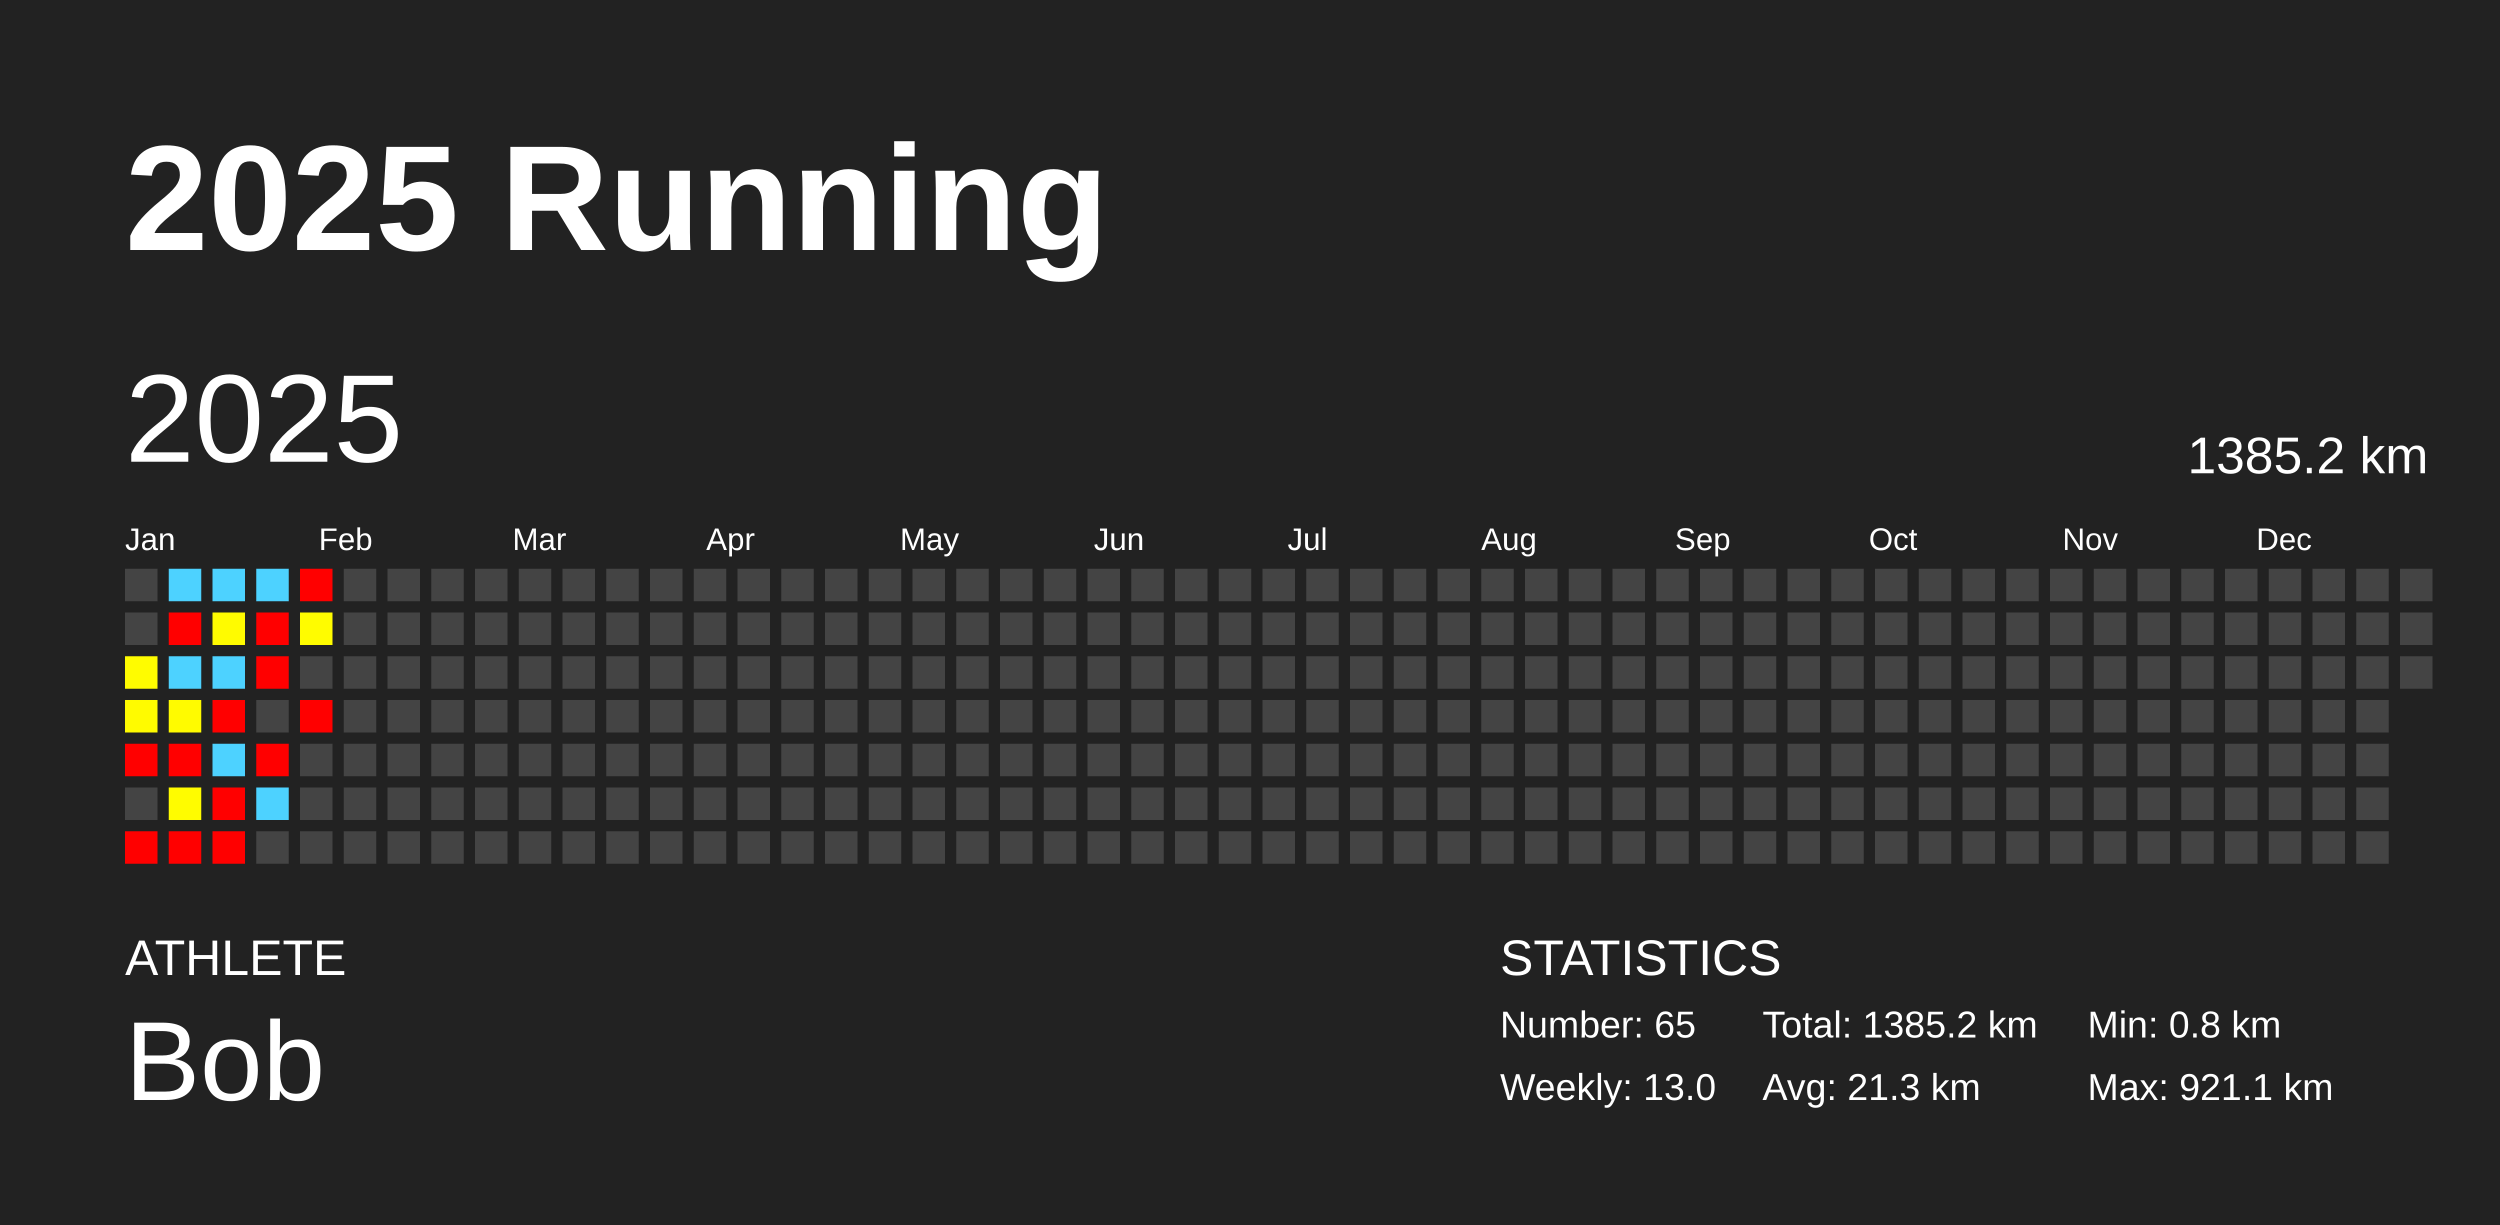
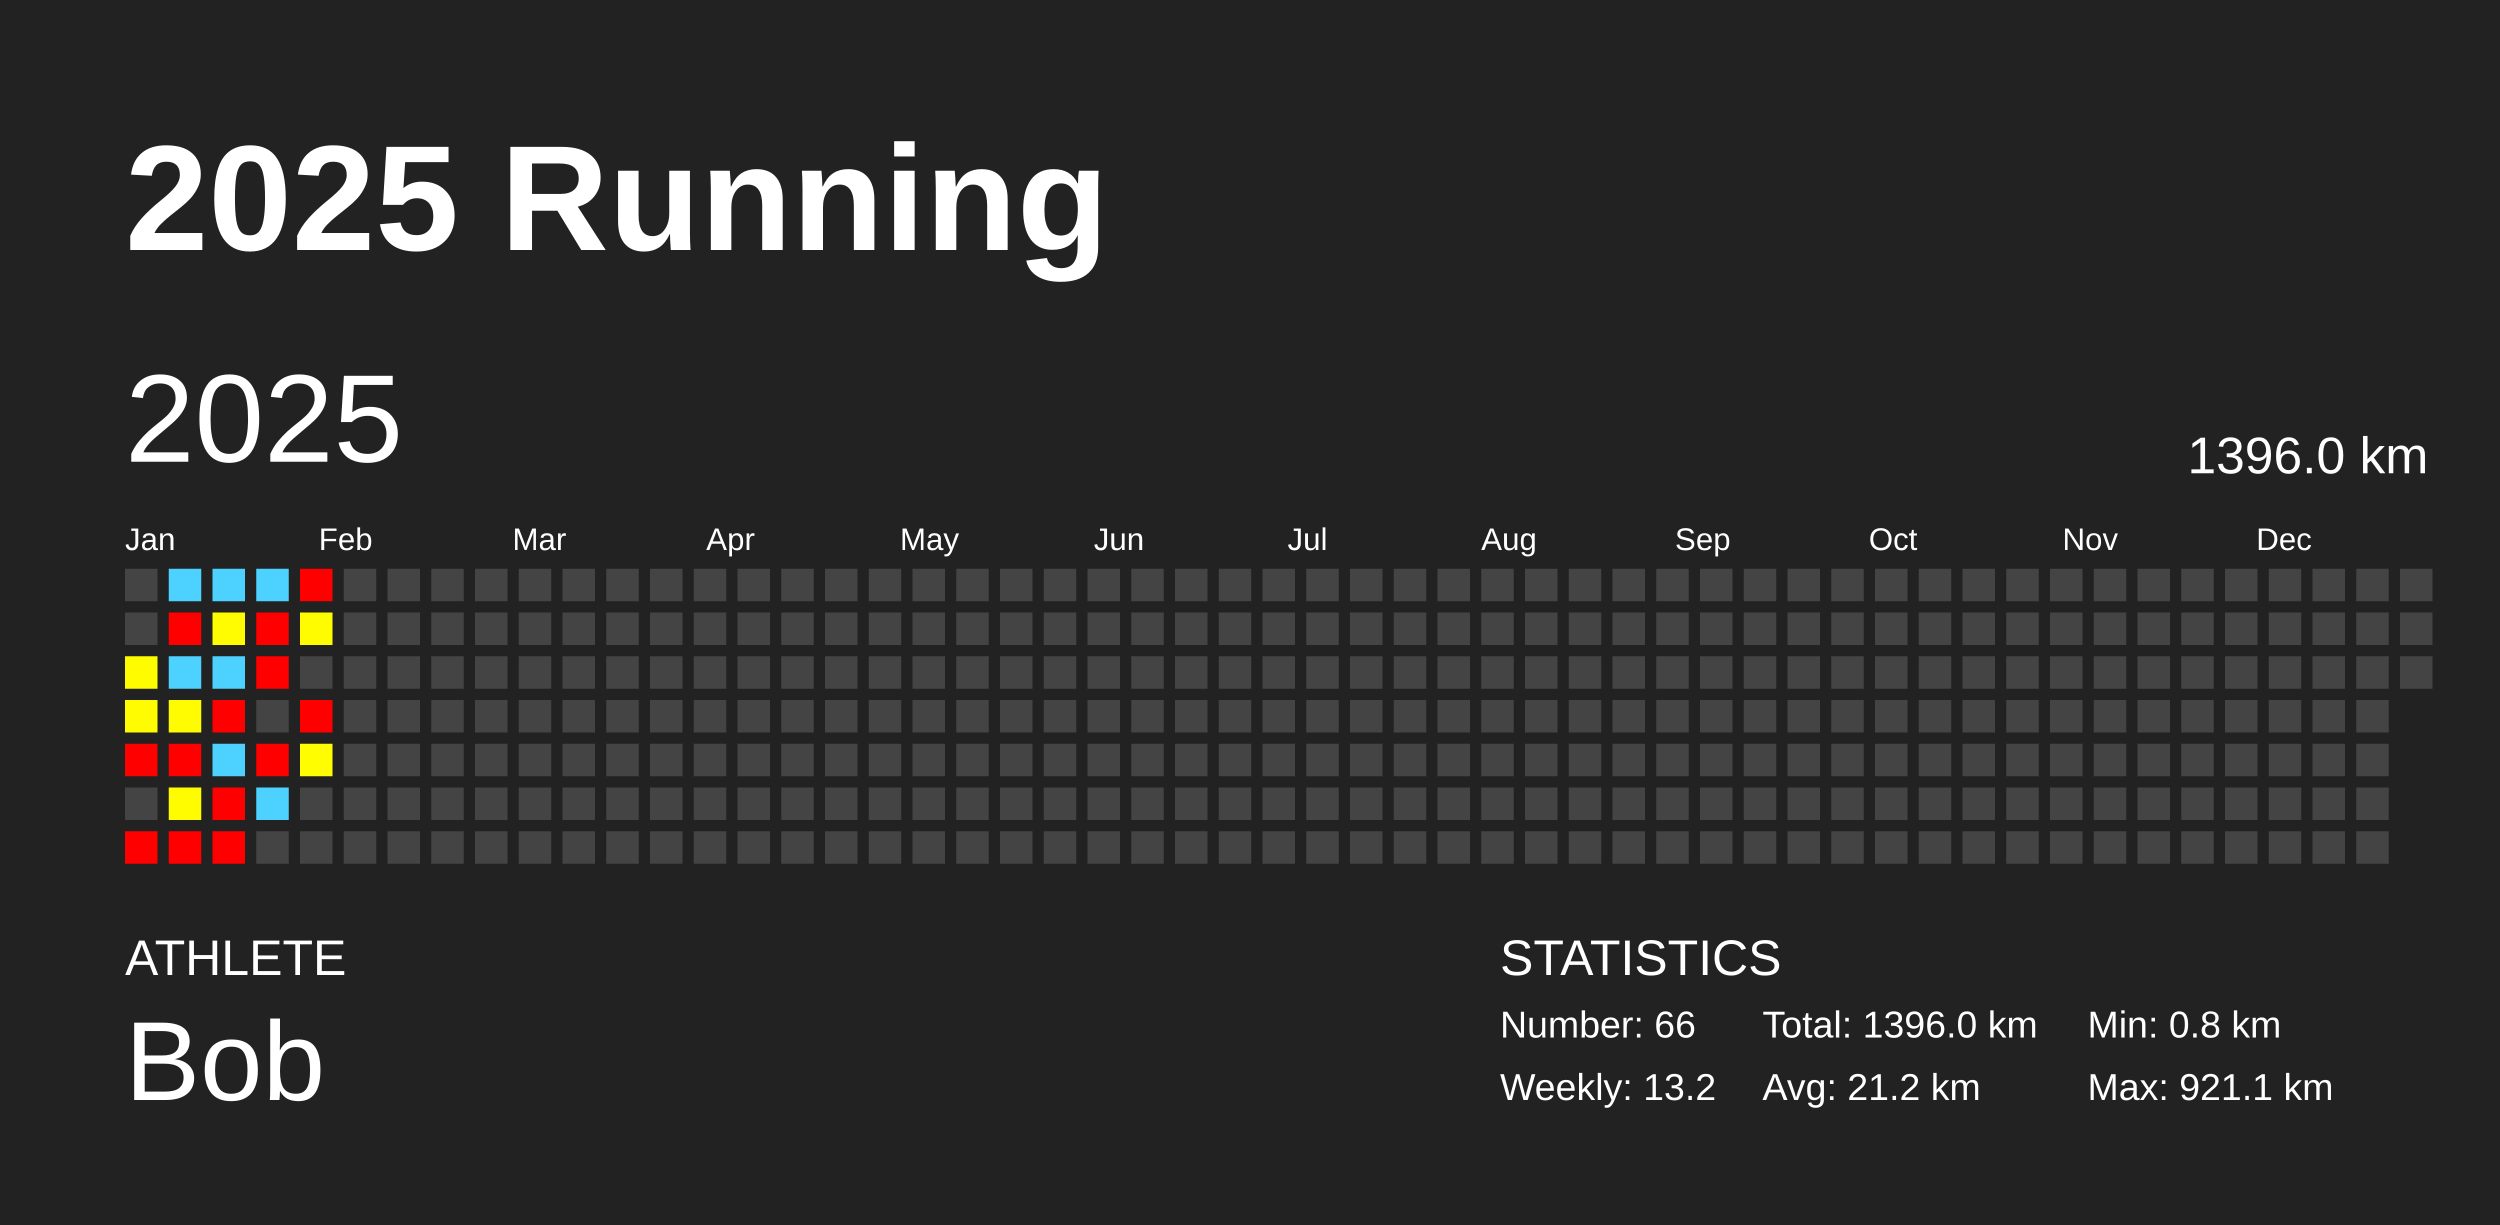
<svg xmlns="http://www.w3.org/2000/svg" baseProfile="full" height="98mm" version="1.1" viewBox="0,0,200,98" width="200mm">
  <defs />
  <rect fill="#222222" height="98" width="200" x="0" y="0" />
  <text fill="#FFFFFF" style="font-size:12px; font-family:Arial; font-weight:bold;" x="10" y="20">2025 Running</text>
  <text fill="#FFFFFF" style="font-size:4px; font-family:Arial" x="10" y="78">ATHLETE</text>
  <text fill="#FFFFFF" style="font-size:9px; font-family:Arial" x="10" y="88">Bob</text>
  <text fill="#FFFFFF" style="font-size:4px; font-family:Arial" x="120" y="78">STATISTICS</text>
-   <text fill="#FFFFFF" style="font-size:3px; font-family:Arial" x="120" y="83">Number: 65</text>
-   <text fill="#FFFFFF" style="font-size:3px; font-family:Arial" x="120" y="88">Weekly: 13.0</text>
-   <text fill="#FFFFFF" style="font-size:3px; font-family:Arial" x="141" y="83">Total: 1385.2 km</text>
-   <text fill="#FFFFFF" style="font-size:3px; font-family:Arial" x="141" y="88">Avg: 21.3 km</text>
+   <text fill="#FFFFFF" style="font-size:3px; font-family:Arial" x="120" y="83">Number: 66</text>
+   <text fill="#FFFFFF" style="font-size:3px; font-family:Arial" x="120" y="88">Weekly: 13.2</text>
+   <text fill="#FFFFFF" style="font-size:3px; font-family:Arial" x="141" y="83">Total: 1396.0 km</text>
+   <text fill="#FFFFFF" style="font-size:3px; font-family:Arial" x="141" y="88">Avg: 21.2 km</text>
  <text fill="#FFFFFF" style="font-size:3px; font-family:Arial" x="167" y="83">Min: 0.8 km</text>
  <text fill="#FFFFFF" style="font-size:3px; font-family:Arial" x="167" y="88">Max: 921.1 km</text>
  <text dominant-baseline="hanging" fill="#FFFFFF" style="font-size:10.0px; font-family:Arial;" x="10" y="30">2025</text>
-   <text dominant-baseline="hanging" fill="#FFFFFF" style="font-size:4.125px; font-family:Arial;" x="175" y="35">1385.2 km</text>
+   <text dominant-baseline="hanging" fill="#FFFFFF" style="font-size:4.125px; font-family:Arial;" x="175" y="35">1396.0 km</text>
  <text fill="#FFFFFF" style="font-size:2.5px; font-family:Arial" x="10.0" y="44">Jan</text>
  <text fill="#FFFFFF" style="font-size:2.5px; font-family:Arial" x="25.5" y="44">Feb</text>
  <text fill="#FFFFFF" style="font-size:2.5px; font-family:Arial" x="41.0" y="44">Mar</text>
  <text fill="#FFFFFF" style="font-size:2.5px; font-family:Arial" x="56.5" y="44">Apr</text>
  <text fill="#FFFFFF" style="font-size:2.5px; font-family:Arial" x="72.0" y="44">May</text>
  <text fill="#FFFFFF" style="font-size:2.5px; font-family:Arial" x="87.5" y="44">Jun</text>
  <text fill="#FFFFFF" style="font-size:2.5px; font-family:Arial" x="103.0" y="44">Jul</text>
  <text fill="#FFFFFF" style="font-size:2.5px; font-family:Arial" x="118.5" y="44">Aug</text>
  <text fill="#FFFFFF" style="font-size:2.5px; font-family:Arial" x="134.0" y="44">Sep</text>
  <text fill="#FFFFFF" style="font-size:2.5px; font-family:Arial" x="149.5" y="44">Oct</text>
  <text fill="#FFFFFF" style="font-size:2.5px; font-family:Arial" x="165.0" y="44">Nov</text>
  <text fill="#FFFFFF" style="font-size:2.5px; font-family:Arial" x="180.5" y="44">Dec</text>
  <rect fill="#444444" height="2.6" width="2.6" x="10.0" y="45.5" />
  <rect fill="#444444" height="2.6" width="2.6" x="10.0" y="49.0" />
  <rect fill="#fffc00" height="2.6" width="2.6" x="10.0" y="52.5" />
  <rect fill="#fffb00" height="2.6" width="2.6" x="10.0" y="56.0" />
  <rect fill="red" height="2.6" width="2.6" x="10.0" y="59.5" />
  <rect fill="#444444" height="2.6" width="2.6" x="10.0" y="63.0" />
  <rect fill="red" height="2.6" width="2.6" x="10.0" y="66.5" />
  <rect fill="#4dd2ff" height="2.6" width="2.6" x="13.5" y="45.5" />
  <rect fill="red" height="2.6" width="2.6" x="13.5" y="49.0" />
  <rect fill="#4dd2ff" height="2.6" width="2.6" x="13.5" y="52.5" />
  <rect fill="#fffb00" height="2.6" width="2.6" x="13.5" y="56.0" />
  <rect fill="red" height="2.6" width="2.6" x="13.5" y="59.5" />
  <rect fill="#fffc00" height="2.6" width="2.6" x="13.5" y="63.0" />
  <rect fill="red" height="2.6" width="2.6" x="13.5" y="66.5" />
  <rect fill="#4dd2ff" height="2.6" width="2.6" x="17.0" y="45.5" />
  <rect fill="#fffb00" height="2.6" width="2.6" x="17.0" y="49.0" />
  <rect fill="#4dd2ff" height="2.6" width="2.6" x="17.0" y="52.5" />
  <rect fill="red" height="2.6" width="2.6" x="17.0" y="56.0" />
  <rect fill="#4dd2ff" height="2.6" width="2.6" x="17.0" y="59.5" />
  <rect fill="red" height="2.6" width="2.6" x="17.0" y="63.0" />
  <rect fill="red" height="2.6" width="2.6" x="17.0" y="66.5" />
  <rect fill="#4dd2ff" height="2.6" width="2.6" x="20.5" y="45.5" />
  <rect fill="red" height="2.6" width="2.6" x="20.5" y="49.0" />
  <rect fill="red" height="2.6" width="2.6" x="20.5" y="52.5" />
  <rect fill="#444444" height="2.6" width="2.6" x="20.5" y="56.0" />
  <rect fill="red" height="2.6" width="2.6" x="20.5" y="59.5" />
  <rect fill="#4dd2ff" height="2.6" width="2.6" x="20.5" y="63.0" />
  <rect fill="#444444" height="2.6" width="2.6" x="20.5" y="66.5" />
  <rect fill="red" height="2.6" width="2.6" x="24.0" y="45.5" />
  <rect fill="#fffc00" height="2.6" width="2.6" x="24.0" y="49.0" />
  <rect fill="#444444" height="2.6" width="2.6" x="24.0" y="52.5" />
  <rect fill="red" height="2.6" width="2.6" x="24.0" y="56.0" />
-   <rect fill="#444444" height="2.6" width="2.6" x="24.0" y="59.5" />
+   <rect fill="#fffd00" height="2.6" width="2.6" x="24.0" y="59.5" />
  <rect fill="#444444" height="2.6" width="2.6" x="24.0" y="63.0" />
  <rect fill="#444444" height="2.6" width="2.6" x="24.0" y="66.5" />
  <rect fill="#444444" height="2.6" width="2.6" x="27.5" y="45.5" />
  <rect fill="#444444" height="2.6" width="2.6" x="27.5" y="49.0" />
  <rect fill="#444444" height="2.6" width="2.6" x="27.5" y="52.5" />
  <rect fill="#444444" height="2.6" width="2.6" x="27.5" y="56.0" />
  <rect fill="#444444" height="2.6" width="2.6" x="27.5" y="59.5" />
  <rect fill="#444444" height="2.6" width="2.6" x="27.5" y="63.0" />
  <rect fill="#444444" height="2.6" width="2.6" x="27.5" y="66.5" />
  <rect fill="#444444" height="2.6" width="2.6" x="31.0" y="45.5" />
  <rect fill="#444444" height="2.6" width="2.6" x="31.0" y="49.0" />
  <rect fill="#444444" height="2.6" width="2.6" x="31.0" y="52.5" />
  <rect fill="#444444" height="2.6" width="2.6" x="31.0" y="56.0" />
  <rect fill="#444444" height="2.6" width="2.6" x="31.0" y="59.5" />
  <rect fill="#444444" height="2.6" width="2.6" x="31.0" y="63.0" />
  <rect fill="#444444" height="2.6" width="2.6" x="31.0" y="66.5" />
  <rect fill="#444444" height="2.6" width="2.6" x="34.5" y="45.5" />
  <rect fill="#444444" height="2.6" width="2.6" x="34.5" y="49.0" />
  <rect fill="#444444" height="2.6" width="2.6" x="34.5" y="52.5" />
  <rect fill="#444444" height="2.6" width="2.6" x="34.5" y="56.0" />
  <rect fill="#444444" height="2.6" width="2.6" x="34.5" y="59.5" />
  <rect fill="#444444" height="2.6" width="2.6" x="34.5" y="63.0" />
  <rect fill="#444444" height="2.6" width="2.6" x="34.5" y="66.5" />
  <rect fill="#444444" height="2.6" width="2.6" x="38.0" y="45.5" />
  <rect fill="#444444" height="2.6" width="2.6" x="38.0" y="49.0" />
  <rect fill="#444444" height="2.6" width="2.6" x="38.0" y="52.5" />
  <rect fill="#444444" height="2.6" width="2.6" x="38.0" y="56.0" />
  <rect fill="#444444" height="2.6" width="2.6" x="38.0" y="59.5" />
  <rect fill="#444444" height="2.6" width="2.6" x="38.0" y="63.0" />
  <rect fill="#444444" height="2.6" width="2.6" x="38.0" y="66.5" />
  <rect fill="#444444" height="2.6" width="2.6" x="41.5" y="45.5" />
  <rect fill="#444444" height="2.6" width="2.6" x="41.5" y="49.0" />
  <rect fill="#444444" height="2.6" width="2.6" x="41.5" y="52.5" />
  <rect fill="#444444" height="2.6" width="2.6" x="41.5" y="56.0" />
  <rect fill="#444444" height="2.6" width="2.6" x="41.5" y="59.5" />
  <rect fill="#444444" height="2.6" width="2.6" x="41.5" y="63.0" />
  <rect fill="#444444" height="2.6" width="2.6" x="41.5" y="66.5" />
  <rect fill="#444444" height="2.6" width="2.6" x="45.0" y="45.5" />
  <rect fill="#444444" height="2.6" width="2.6" x="45.0" y="49.0" />
  <rect fill="#444444" height="2.6" width="2.6" x="45.0" y="52.5" />
  <rect fill="#444444" height="2.6" width="2.6" x="45.0" y="56.0" />
  <rect fill="#444444" height="2.6" width="2.6" x="45.0" y="59.5" />
  <rect fill="#444444" height="2.6" width="2.6" x="45.0" y="63.0" />
  <rect fill="#444444" height="2.6" width="2.6" x="45.0" y="66.5" />
  <rect fill="#444444" height="2.6" width="2.6" x="48.5" y="45.5" />
  <rect fill="#444444" height="2.6" width="2.6" x="48.5" y="49.0" />
  <rect fill="#444444" height="2.6" width="2.6" x="48.5" y="52.5" />
  <rect fill="#444444" height="2.6" width="2.6" x="48.5" y="56.0" />
  <rect fill="#444444" height="2.6" width="2.6" x="48.5" y="59.5" />
  <rect fill="#444444" height="2.6" width="2.6" x="48.5" y="63.0" />
  <rect fill="#444444" height="2.6" width="2.6" x="48.5" y="66.5" />
  <rect fill="#444444" height="2.6" width="2.6" x="52.0" y="45.5" />
  <rect fill="#444444" height="2.6" width="2.6" x="52.0" y="49.0" />
  <rect fill="#444444" height="2.6" width="2.6" x="52.0" y="52.5" />
  <rect fill="#444444" height="2.6" width="2.6" x="52.0" y="56.0" />
  <rect fill="#444444" height="2.6" width="2.6" x="52.0" y="59.5" />
  <rect fill="#444444" height="2.6" width="2.6" x="52.0" y="63.0" />
  <rect fill="#444444" height="2.6" width="2.6" x="52.0" y="66.5" />
  <rect fill="#444444" height="2.6" width="2.6" x="55.5" y="45.5" />
  <rect fill="#444444" height="2.6" width="2.6" x="55.5" y="49.0" />
  <rect fill="#444444" height="2.6" width="2.6" x="55.5" y="52.5" />
  <rect fill="#444444" height="2.6" width="2.6" x="55.5" y="56.0" />
  <rect fill="#444444" height="2.6" width="2.6" x="55.5" y="59.5" />
  <rect fill="#444444" height="2.6" width="2.6" x="55.5" y="63.0" />
  <rect fill="#444444" height="2.6" width="2.6" x="55.5" y="66.5" />
  <rect fill="#444444" height="2.6" width="2.6" x="59.0" y="45.5" />
  <rect fill="#444444" height="2.6" width="2.6" x="59.0" y="49.0" />
  <rect fill="#444444" height="2.6" width="2.6" x="59.0" y="52.5" />
  <rect fill="#444444" height="2.6" width="2.6" x="59.0" y="56.0" />
  <rect fill="#444444" height="2.6" width="2.6" x="59.0" y="59.5" />
  <rect fill="#444444" height="2.6" width="2.6" x="59.0" y="63.0" />
  <rect fill="#444444" height="2.6" width="2.6" x="59.0" y="66.5" />
  <rect fill="#444444" height="2.6" width="2.6" x="62.5" y="45.5" />
  <rect fill="#444444" height="2.6" width="2.6" x="62.5" y="49.0" />
  <rect fill="#444444" height="2.6" width="2.6" x="62.5" y="52.5" />
  <rect fill="#444444" height="2.6" width="2.6" x="62.5" y="56.0" />
  <rect fill="#444444" height="2.6" width="2.6" x="62.5" y="59.5" />
  <rect fill="#444444" height="2.6" width="2.6" x="62.5" y="63.0" />
  <rect fill="#444444" height="2.6" width="2.6" x="62.5" y="66.5" />
  <rect fill="#444444" height="2.6" width="2.6" x="66.0" y="45.5" />
  <rect fill="#444444" height="2.6" width="2.6" x="66.0" y="49.0" />
  <rect fill="#444444" height="2.6" width="2.6" x="66.0" y="52.5" />
  <rect fill="#444444" height="2.6" width="2.6" x="66.0" y="56.0" />
  <rect fill="#444444" height="2.6" width="2.6" x="66.0" y="59.5" />
  <rect fill="#444444" height="2.6" width="2.6" x="66.0" y="63.0" />
  <rect fill="#444444" height="2.6" width="2.6" x="66.0" y="66.5" />
  <rect fill="#444444" height="2.6" width="2.6" x="69.5" y="45.5" />
  <rect fill="#444444" height="2.6" width="2.6" x="69.5" y="49.0" />
  <rect fill="#444444" height="2.6" width="2.6" x="69.5" y="52.5" />
  <rect fill="#444444" height="2.6" width="2.6" x="69.5" y="56.0" />
  <rect fill="#444444" height="2.6" width="2.6" x="69.5" y="59.5" />
  <rect fill="#444444" height="2.6" width="2.6" x="69.5" y="63.0" />
  <rect fill="#444444" height="2.6" width="2.6" x="69.5" y="66.5" />
  <rect fill="#444444" height="2.6" width="2.6" x="73.0" y="45.5" />
  <rect fill="#444444" height="2.6" width="2.6" x="73.0" y="49.0" />
  <rect fill="#444444" height="2.6" width="2.6" x="73.0" y="52.5" />
  <rect fill="#444444" height="2.6" width="2.6" x="73.0" y="56.0" />
  <rect fill="#444444" height="2.6" width="2.6" x="73.0" y="59.5" />
  <rect fill="#444444" height="2.6" width="2.6" x="73.0" y="63.0" />
  <rect fill="#444444" height="2.6" width="2.6" x="73.0" y="66.5" />
  <rect fill="#444444" height="2.6" width="2.6" x="76.5" y="45.5" />
  <rect fill="#444444" height="2.6" width="2.6" x="76.5" y="49.0" />
  <rect fill="#444444" height="2.6" width="2.6" x="76.5" y="52.5" />
  <rect fill="#444444" height="2.6" width="2.6" x="76.5" y="56.0" />
  <rect fill="#444444" height="2.6" width="2.6" x="76.5" y="59.5" />
  <rect fill="#444444" height="2.6" width="2.6" x="76.5" y="63.0" />
  <rect fill="#444444" height="2.6" width="2.6" x="76.5" y="66.5" />
  <rect fill="#444444" height="2.6" width="2.6" x="80.0" y="45.5" />
  <rect fill="#444444" height="2.6" width="2.6" x="80.0" y="49.0" />
  <rect fill="#444444" height="2.6" width="2.6" x="80.0" y="52.5" />
  <rect fill="#444444" height="2.6" width="2.6" x="80.0" y="56.0" />
  <rect fill="#444444" height="2.6" width="2.6" x="80.0" y="59.5" />
  <rect fill="#444444" height="2.6" width="2.6" x="80.0" y="63.0" />
  <rect fill="#444444" height="2.6" width="2.6" x="80.0" y="66.5" />
  <rect fill="#444444" height="2.6" width="2.6" x="83.5" y="45.5" />
  <rect fill="#444444" height="2.6" width="2.6" x="83.5" y="49.0" />
  <rect fill="#444444" height="2.6" width="2.6" x="83.5" y="52.5" />
  <rect fill="#444444" height="2.6" width="2.6" x="83.5" y="56.0" />
  <rect fill="#444444" height="2.6" width="2.6" x="83.5" y="59.5" />
  <rect fill="#444444" height="2.6" width="2.6" x="83.5" y="63.0" />
  <rect fill="#444444" height="2.6" width="2.6" x="83.5" y="66.5" />
  <rect fill="#444444" height="2.6" width="2.6" x="87.0" y="45.5" />
  <rect fill="#444444" height="2.6" width="2.6" x="87.0" y="49.0" />
  <rect fill="#444444" height="2.6" width="2.6" x="87.0" y="52.5" />
  <rect fill="#444444" height="2.6" width="2.6" x="87.0" y="56.0" />
  <rect fill="#444444" height="2.6" width="2.6" x="87.0" y="59.5" />
  <rect fill="#444444" height="2.6" width="2.6" x="87.0" y="63.0" />
  <rect fill="#444444" height="2.6" width="2.6" x="87.0" y="66.5" />
  <rect fill="#444444" height="2.6" width="2.6" x="90.5" y="45.5" />
  <rect fill="#444444" height="2.6" width="2.6" x="90.5" y="49.0" />
  <rect fill="#444444" height="2.6" width="2.6" x="90.5" y="52.5" />
  <rect fill="#444444" height="2.6" width="2.6" x="90.5" y="56.0" />
  <rect fill="#444444" height="2.6" width="2.6" x="90.5" y="59.5" />
  <rect fill="#444444" height="2.6" width="2.6" x="90.5" y="63.0" />
  <rect fill="#444444" height="2.6" width="2.6" x="90.5" y="66.5" />
  <rect fill="#444444" height="2.6" width="2.6" x="94.0" y="45.5" />
  <rect fill="#444444" height="2.6" width="2.6" x="94.0" y="49.0" />
  <rect fill="#444444" height="2.6" width="2.6" x="94.0" y="52.5" />
  <rect fill="#444444" height="2.6" width="2.6" x="94.0" y="56.0" />
  <rect fill="#444444" height="2.6" width="2.6" x="94.0" y="59.5" />
  <rect fill="#444444" height="2.6" width="2.6" x="94.0" y="63.0" />
  <rect fill="#444444" height="2.6" width="2.6" x="94.0" y="66.5" />
  <rect fill="#444444" height="2.6" width="2.6" x="97.5" y="45.5" />
  <rect fill="#444444" height="2.6" width="2.6" x="97.5" y="49.0" />
  <rect fill="#444444" height="2.6" width="2.6" x="97.5" y="52.5" />
  <rect fill="#444444" height="2.6" width="2.6" x="97.5" y="56.0" />
  <rect fill="#444444" height="2.6" width="2.6" x="97.5" y="59.5" />
  <rect fill="#444444" height="2.6" width="2.6" x="97.5" y="63.0" />
  <rect fill="#444444" height="2.6" width="2.6" x="97.5" y="66.5" />
  <rect fill="#444444" height="2.6" width="2.6" x="101.0" y="45.5" />
  <rect fill="#444444" height="2.6" width="2.6" x="101.0" y="49.0" />
  <rect fill="#444444" height="2.6" width="2.6" x="101.0" y="52.5" />
  <rect fill="#444444" height="2.6" width="2.6" x="101.0" y="56.0" />
  <rect fill="#444444" height="2.6" width="2.6" x="101.0" y="59.5" />
  <rect fill="#444444" height="2.6" width="2.6" x="101.0" y="63.0" />
  <rect fill="#444444" height="2.6" width="2.6" x="101.0" y="66.5" />
  <rect fill="#444444" height="2.6" width="2.6" x="104.5" y="45.5" />
  <rect fill="#444444" height="2.6" width="2.6" x="104.5" y="49.0" />
  <rect fill="#444444" height="2.6" width="2.6" x="104.5" y="52.5" />
  <rect fill="#444444" height="2.6" width="2.6" x="104.5" y="56.0" />
  <rect fill="#444444" height="2.6" width="2.6" x="104.5" y="59.5" />
  <rect fill="#444444" height="2.6" width="2.6" x="104.5" y="63.0" />
  <rect fill="#444444" height="2.6" width="2.6" x="104.5" y="66.5" />
  <rect fill="#444444" height="2.6" width="2.6" x="108.0" y="45.5" />
  <rect fill="#444444" height="2.6" width="2.6" x="108.0" y="49.0" />
  <rect fill="#444444" height="2.6" width="2.6" x="108.0" y="52.5" />
  <rect fill="#444444" height="2.6" width="2.6" x="108.0" y="56.0" />
  <rect fill="#444444" height="2.6" width="2.6" x="108.0" y="59.5" />
  <rect fill="#444444" height="2.6" width="2.6" x="108.0" y="63.0" />
  <rect fill="#444444" height="2.6" width="2.6" x="108.0" y="66.5" />
  <rect fill="#444444" height="2.6" width="2.6" x="111.5" y="45.5" />
  <rect fill="#444444" height="2.6" width="2.6" x="111.5" y="49.0" />
  <rect fill="#444444" height="2.6" width="2.6" x="111.5" y="52.5" />
  <rect fill="#444444" height="2.6" width="2.6" x="111.5" y="56.0" />
  <rect fill="#444444" height="2.6" width="2.6" x="111.5" y="59.5" />
  <rect fill="#444444" height="2.6" width="2.6" x="111.5" y="63.0" />
  <rect fill="#444444" height="2.6" width="2.6" x="111.5" y="66.5" />
  <rect fill="#444444" height="2.6" width="2.6" x="115.0" y="45.5" />
  <rect fill="#444444" height="2.6" width="2.6" x="115.0" y="49.0" />
  <rect fill="#444444" height="2.6" width="2.6" x="115.0" y="52.5" />
  <rect fill="#444444" height="2.6" width="2.6" x="115.0" y="56.0" />
  <rect fill="#444444" height="2.6" width="2.6" x="115.0" y="59.5" />
  <rect fill="#444444" height="2.6" width="2.6" x="115.0" y="63.0" />
  <rect fill="#444444" height="2.6" width="2.6" x="115.0" y="66.5" />
  <rect fill="#444444" height="2.6" width="2.6" x="118.5" y="45.5" />
  <rect fill="#444444" height="2.6" width="2.6" x="118.5" y="49.0" />
  <rect fill="#444444" height="2.6" width="2.6" x="118.5" y="52.5" />
  <rect fill="#444444" height="2.6" width="2.6" x="118.5" y="56.0" />
  <rect fill="#444444" height="2.6" width="2.6" x="118.5" y="59.5" />
  <rect fill="#444444" height="2.6" width="2.6" x="118.5" y="63.0" />
  <rect fill="#444444" height="2.6" width="2.6" x="118.5" y="66.5" />
  <rect fill="#444444" height="2.6" width="2.6" x="122.0" y="45.5" />
  <rect fill="#444444" height="2.6" width="2.6" x="122.0" y="49.0" />
  <rect fill="#444444" height="2.6" width="2.6" x="122.0" y="52.5" />
  <rect fill="#444444" height="2.6" width="2.6" x="122.0" y="56.0" />
  <rect fill="#444444" height="2.6" width="2.6" x="122.0" y="59.5" />
  <rect fill="#444444" height="2.6" width="2.6" x="122.0" y="63.0" />
  <rect fill="#444444" height="2.6" width="2.6" x="122.0" y="66.5" />
  <rect fill="#444444" height="2.6" width="2.6" x="125.5" y="45.5" />
  <rect fill="#444444" height="2.6" width="2.6" x="125.5" y="49.0" />
  <rect fill="#444444" height="2.6" width="2.6" x="125.5" y="52.5" />
  <rect fill="#444444" height="2.6" width="2.6" x="125.5" y="56.0" />
  <rect fill="#444444" height="2.6" width="2.6" x="125.5" y="59.5" />
  <rect fill="#444444" height="2.6" width="2.6" x="125.5" y="63.0" />
  <rect fill="#444444" height="2.6" width="2.6" x="125.5" y="66.5" />
  <rect fill="#444444" height="2.6" width="2.6" x="129.0" y="45.5" />
  <rect fill="#444444" height="2.6" width="2.6" x="129.0" y="49.0" />
  <rect fill="#444444" height="2.6" width="2.6" x="129.0" y="52.5" />
  <rect fill="#444444" height="2.6" width="2.6" x="129.0" y="56.0" />
  <rect fill="#444444" height="2.6" width="2.6" x="129.0" y="59.5" />
  <rect fill="#444444" height="2.6" width="2.6" x="129.0" y="63.0" />
  <rect fill="#444444" height="2.6" width="2.6" x="129.0" y="66.5" />
  <rect fill="#444444" height="2.6" width="2.6" x="132.5" y="45.5" />
  <rect fill="#444444" height="2.6" width="2.6" x="132.5" y="49.0" />
  <rect fill="#444444" height="2.6" width="2.6" x="132.5" y="52.5" />
  <rect fill="#444444" height="2.6" width="2.6" x="132.5" y="56.0" />
  <rect fill="#444444" height="2.6" width="2.6" x="132.5" y="59.5" />
  <rect fill="#444444" height="2.6" width="2.6" x="132.5" y="63.0" />
  <rect fill="#444444" height="2.6" width="2.6" x="132.5" y="66.5" />
  <rect fill="#444444" height="2.6" width="2.6" x="136.0" y="45.5" />
  <rect fill="#444444" height="2.6" width="2.6" x="136.0" y="49.0" />
  <rect fill="#444444" height="2.6" width="2.6" x="136.0" y="52.5" />
  <rect fill="#444444" height="2.6" width="2.6" x="136.0" y="56.0" />
  <rect fill="#444444" height="2.6" width="2.6" x="136.0" y="59.5" />
  <rect fill="#444444" height="2.6" width="2.6" x="136.0" y="63.0" />
  <rect fill="#444444" height="2.6" width="2.6" x="136.0" y="66.5" />
  <rect fill="#444444" height="2.6" width="2.6" x="139.5" y="45.5" />
  <rect fill="#444444" height="2.6" width="2.6" x="139.5" y="49.0" />
  <rect fill="#444444" height="2.6" width="2.6" x="139.5" y="52.5" />
  <rect fill="#444444" height="2.6" width="2.6" x="139.5" y="56.0" />
  <rect fill="#444444" height="2.6" width="2.6" x="139.5" y="59.5" />
  <rect fill="#444444" height="2.6" width="2.6" x="139.5" y="63.0" />
  <rect fill="#444444" height="2.6" width="2.6" x="139.5" y="66.5" />
  <rect fill="#444444" height="2.6" width="2.6" x="143.0" y="45.5" />
  <rect fill="#444444" height="2.6" width="2.6" x="143.0" y="49.0" />
  <rect fill="#444444" height="2.6" width="2.6" x="143.0" y="52.5" />
  <rect fill="#444444" height="2.6" width="2.6" x="143.0" y="56.0" />
  <rect fill="#444444" height="2.6" width="2.6" x="143.0" y="59.5" />
  <rect fill="#444444" height="2.6" width="2.6" x="143.0" y="63.0" />
  <rect fill="#444444" height="2.6" width="2.6" x="143.0" y="66.5" />
  <rect fill="#444444" height="2.6" width="2.6" x="146.5" y="45.5" />
  <rect fill="#444444" height="2.6" width="2.6" x="146.5" y="49.0" />
  <rect fill="#444444" height="2.6" width="2.6" x="146.5" y="52.5" />
  <rect fill="#444444" height="2.6" width="2.6" x="146.5" y="56.0" />
  <rect fill="#444444" height="2.6" width="2.6" x="146.5" y="59.5" />
  <rect fill="#444444" height="2.6" width="2.6" x="146.5" y="63.0" />
  <rect fill="#444444" height="2.6" width="2.6" x="146.5" y="66.5" />
  <rect fill="#444444" height="2.6" width="2.6" x="150.0" y="45.5" />
  <rect fill="#444444" height="2.6" width="2.6" x="150.0" y="49.0" />
  <rect fill="#444444" height="2.6" width="2.6" x="150.0" y="52.5" />
  <rect fill="#444444" height="2.6" width="2.6" x="150.0" y="56.0" />
  <rect fill="#444444" height="2.6" width="2.6" x="150.0" y="59.5" />
  <rect fill="#444444" height="2.6" width="2.6" x="150.0" y="63.0" />
  <rect fill="#444444" height="2.6" width="2.6" x="150.0" y="66.5" />
  <rect fill="#444444" height="2.6" width="2.6" x="153.5" y="45.5" />
  <rect fill="#444444" height="2.6" width="2.6" x="153.5" y="49.0" />
  <rect fill="#444444" height="2.6" width="2.6" x="153.5" y="52.5" />
  <rect fill="#444444" height="2.6" width="2.6" x="153.5" y="56.0" />
  <rect fill="#444444" height="2.6" width="2.6" x="153.5" y="59.5" />
  <rect fill="#444444" height="2.6" width="2.6" x="153.5" y="63.0" />
  <rect fill="#444444" height="2.6" width="2.6" x="153.5" y="66.5" />
  <rect fill="#444444" height="2.6" width="2.6" x="157.0" y="45.5" />
  <rect fill="#444444" height="2.6" width="2.6" x="157.0" y="49.0" />
  <rect fill="#444444" height="2.6" width="2.6" x="157.0" y="52.5" />
  <rect fill="#444444" height="2.6" width="2.6" x="157.0" y="56.0" />
  <rect fill="#444444" height="2.6" width="2.6" x="157.0" y="59.5" />
  <rect fill="#444444" height="2.6" width="2.6" x="157.0" y="63.0" />
  <rect fill="#444444" height="2.6" width="2.6" x="157.0" y="66.5" />
  <rect fill="#444444" height="2.6" width="2.6" x="160.5" y="45.5" />
  <rect fill="#444444" height="2.6" width="2.6" x="160.5" y="49.0" />
  <rect fill="#444444" height="2.6" width="2.6" x="160.5" y="52.5" />
  <rect fill="#444444" height="2.6" width="2.6" x="160.5" y="56.0" />
  <rect fill="#444444" height="2.6" width="2.6" x="160.5" y="59.5" />
  <rect fill="#444444" height="2.6" width="2.6" x="160.5" y="63.0" />
  <rect fill="#444444" height="2.6" width="2.6" x="160.5" y="66.5" />
  <rect fill="#444444" height="2.6" width="2.6" x="164.0" y="45.5" />
  <rect fill="#444444" height="2.6" width="2.6" x="164.0" y="49.0" />
  <rect fill="#444444" height="2.6" width="2.6" x="164.0" y="52.5" />
  <rect fill="#444444" height="2.6" width="2.6" x="164.0" y="56.0" />
  <rect fill="#444444" height="2.6" width="2.6" x="164.0" y="59.5" />
  <rect fill="#444444" height="2.6" width="2.6" x="164.0" y="63.0" />
  <rect fill="#444444" height="2.6" width="2.6" x="164.0" y="66.5" />
  <rect fill="#444444" height="2.6" width="2.6" x="167.5" y="45.5" />
  <rect fill="#444444" height="2.6" width="2.6" x="167.5" y="49.0" />
  <rect fill="#444444" height="2.6" width="2.6" x="167.5" y="52.5" />
  <rect fill="#444444" height="2.6" width="2.6" x="167.5" y="56.0" />
  <rect fill="#444444" height="2.6" width="2.6" x="167.5" y="59.5" />
  <rect fill="#444444" height="2.6" width="2.6" x="167.5" y="63.0" />
  <rect fill="#444444" height="2.6" width="2.6" x="167.5" y="66.5" />
  <rect fill="#444444" height="2.6" width="2.6" x="171.0" y="45.5" />
  <rect fill="#444444" height="2.6" width="2.6" x="171.0" y="49.0" />
  <rect fill="#444444" height="2.6" width="2.6" x="171.0" y="52.5" />
  <rect fill="#444444" height="2.6" width="2.6" x="171.0" y="56.0" />
  <rect fill="#444444" height="2.6" width="2.6" x="171.0" y="59.5" />
  <rect fill="#444444" height="2.6" width="2.6" x="171.0" y="63.0" />
  <rect fill="#444444" height="2.6" width="2.6" x="171.0" y="66.5" />
  <rect fill="#444444" height="2.6" width="2.6" x="174.5" y="45.5" />
  <rect fill="#444444" height="2.6" width="2.6" x="174.5" y="49.0" />
  <rect fill="#444444" height="2.6" width="2.6" x="174.5" y="52.5" />
  <rect fill="#444444" height="2.6" width="2.6" x="174.5" y="56.0" />
  <rect fill="#444444" height="2.6" width="2.6" x="174.5" y="59.5" />
  <rect fill="#444444" height="2.6" width="2.6" x="174.5" y="63.0" />
  <rect fill="#444444" height="2.6" width="2.6" x="174.5" y="66.5" />
  <rect fill="#444444" height="2.6" width="2.6" x="178.0" y="45.5" />
  <rect fill="#444444" height="2.6" width="2.6" x="178.0" y="49.0" />
  <rect fill="#444444" height="2.6" width="2.6" x="178.0" y="52.5" />
  <rect fill="#444444" height="2.6" width="2.6" x="178.0" y="56.0" />
  <rect fill="#444444" height="2.6" width="2.6" x="178.0" y="59.5" />
  <rect fill="#444444" height="2.6" width="2.6" x="178.0" y="63.0" />
  <rect fill="#444444" height="2.6" width="2.6" x="178.0" y="66.5" />
  <rect fill="#444444" height="2.6" width="2.6" x="181.5" y="45.5" />
  <rect fill="#444444" height="2.6" width="2.6" x="181.5" y="49.0" />
  <rect fill="#444444" height="2.6" width="2.6" x="181.5" y="52.5" />
  <rect fill="#444444" height="2.6" width="2.6" x="181.5" y="56.0" />
  <rect fill="#444444" height="2.6" width="2.6" x="181.5" y="59.5" />
  <rect fill="#444444" height="2.6" width="2.6" x="181.5" y="63.0" />
  <rect fill="#444444" height="2.6" width="2.6" x="181.5" y="66.5" />
  <rect fill="#444444" height="2.6" width="2.6" x="185.0" y="45.5" />
  <rect fill="#444444" height="2.6" width="2.6" x="185.0" y="49.0" />
  <rect fill="#444444" height="2.6" width="2.6" x="185.0" y="52.5" />
  <rect fill="#444444" height="2.6" width="2.6" x="185.0" y="56.0" />
  <rect fill="#444444" height="2.6" width="2.6" x="185.0" y="59.5" />
  <rect fill="#444444" height="2.6" width="2.6" x="185.0" y="63.0" />
  <rect fill="#444444" height="2.6" width="2.6" x="185.0" y="66.5" />
  <rect fill="#444444" height="2.6" width="2.6" x="188.5" y="45.5" />
  <rect fill="#444444" height="2.6" width="2.6" x="188.5" y="49.0" />
  <rect fill="#444444" height="2.6" width="2.6" x="188.5" y="52.5" />
  <rect fill="#444444" height="2.6" width="2.6" x="188.5" y="56.0" />
  <rect fill="#444444" height="2.6" width="2.6" x="188.5" y="59.5" />
  <rect fill="#444444" height="2.6" width="2.6" x="188.5" y="63.0" />
  <rect fill="#444444" height="2.6" width="2.6" x="188.5" y="66.5" />
  <rect fill="#444444" height="2.6" width="2.6" x="192.0" y="45.5" />
  <rect fill="#444444" height="2.6" width="2.6" x="192.0" y="49.0" />
  <rect fill="#444444" height="2.6" width="2.6" x="192.0" y="52.5" />
</svg>
